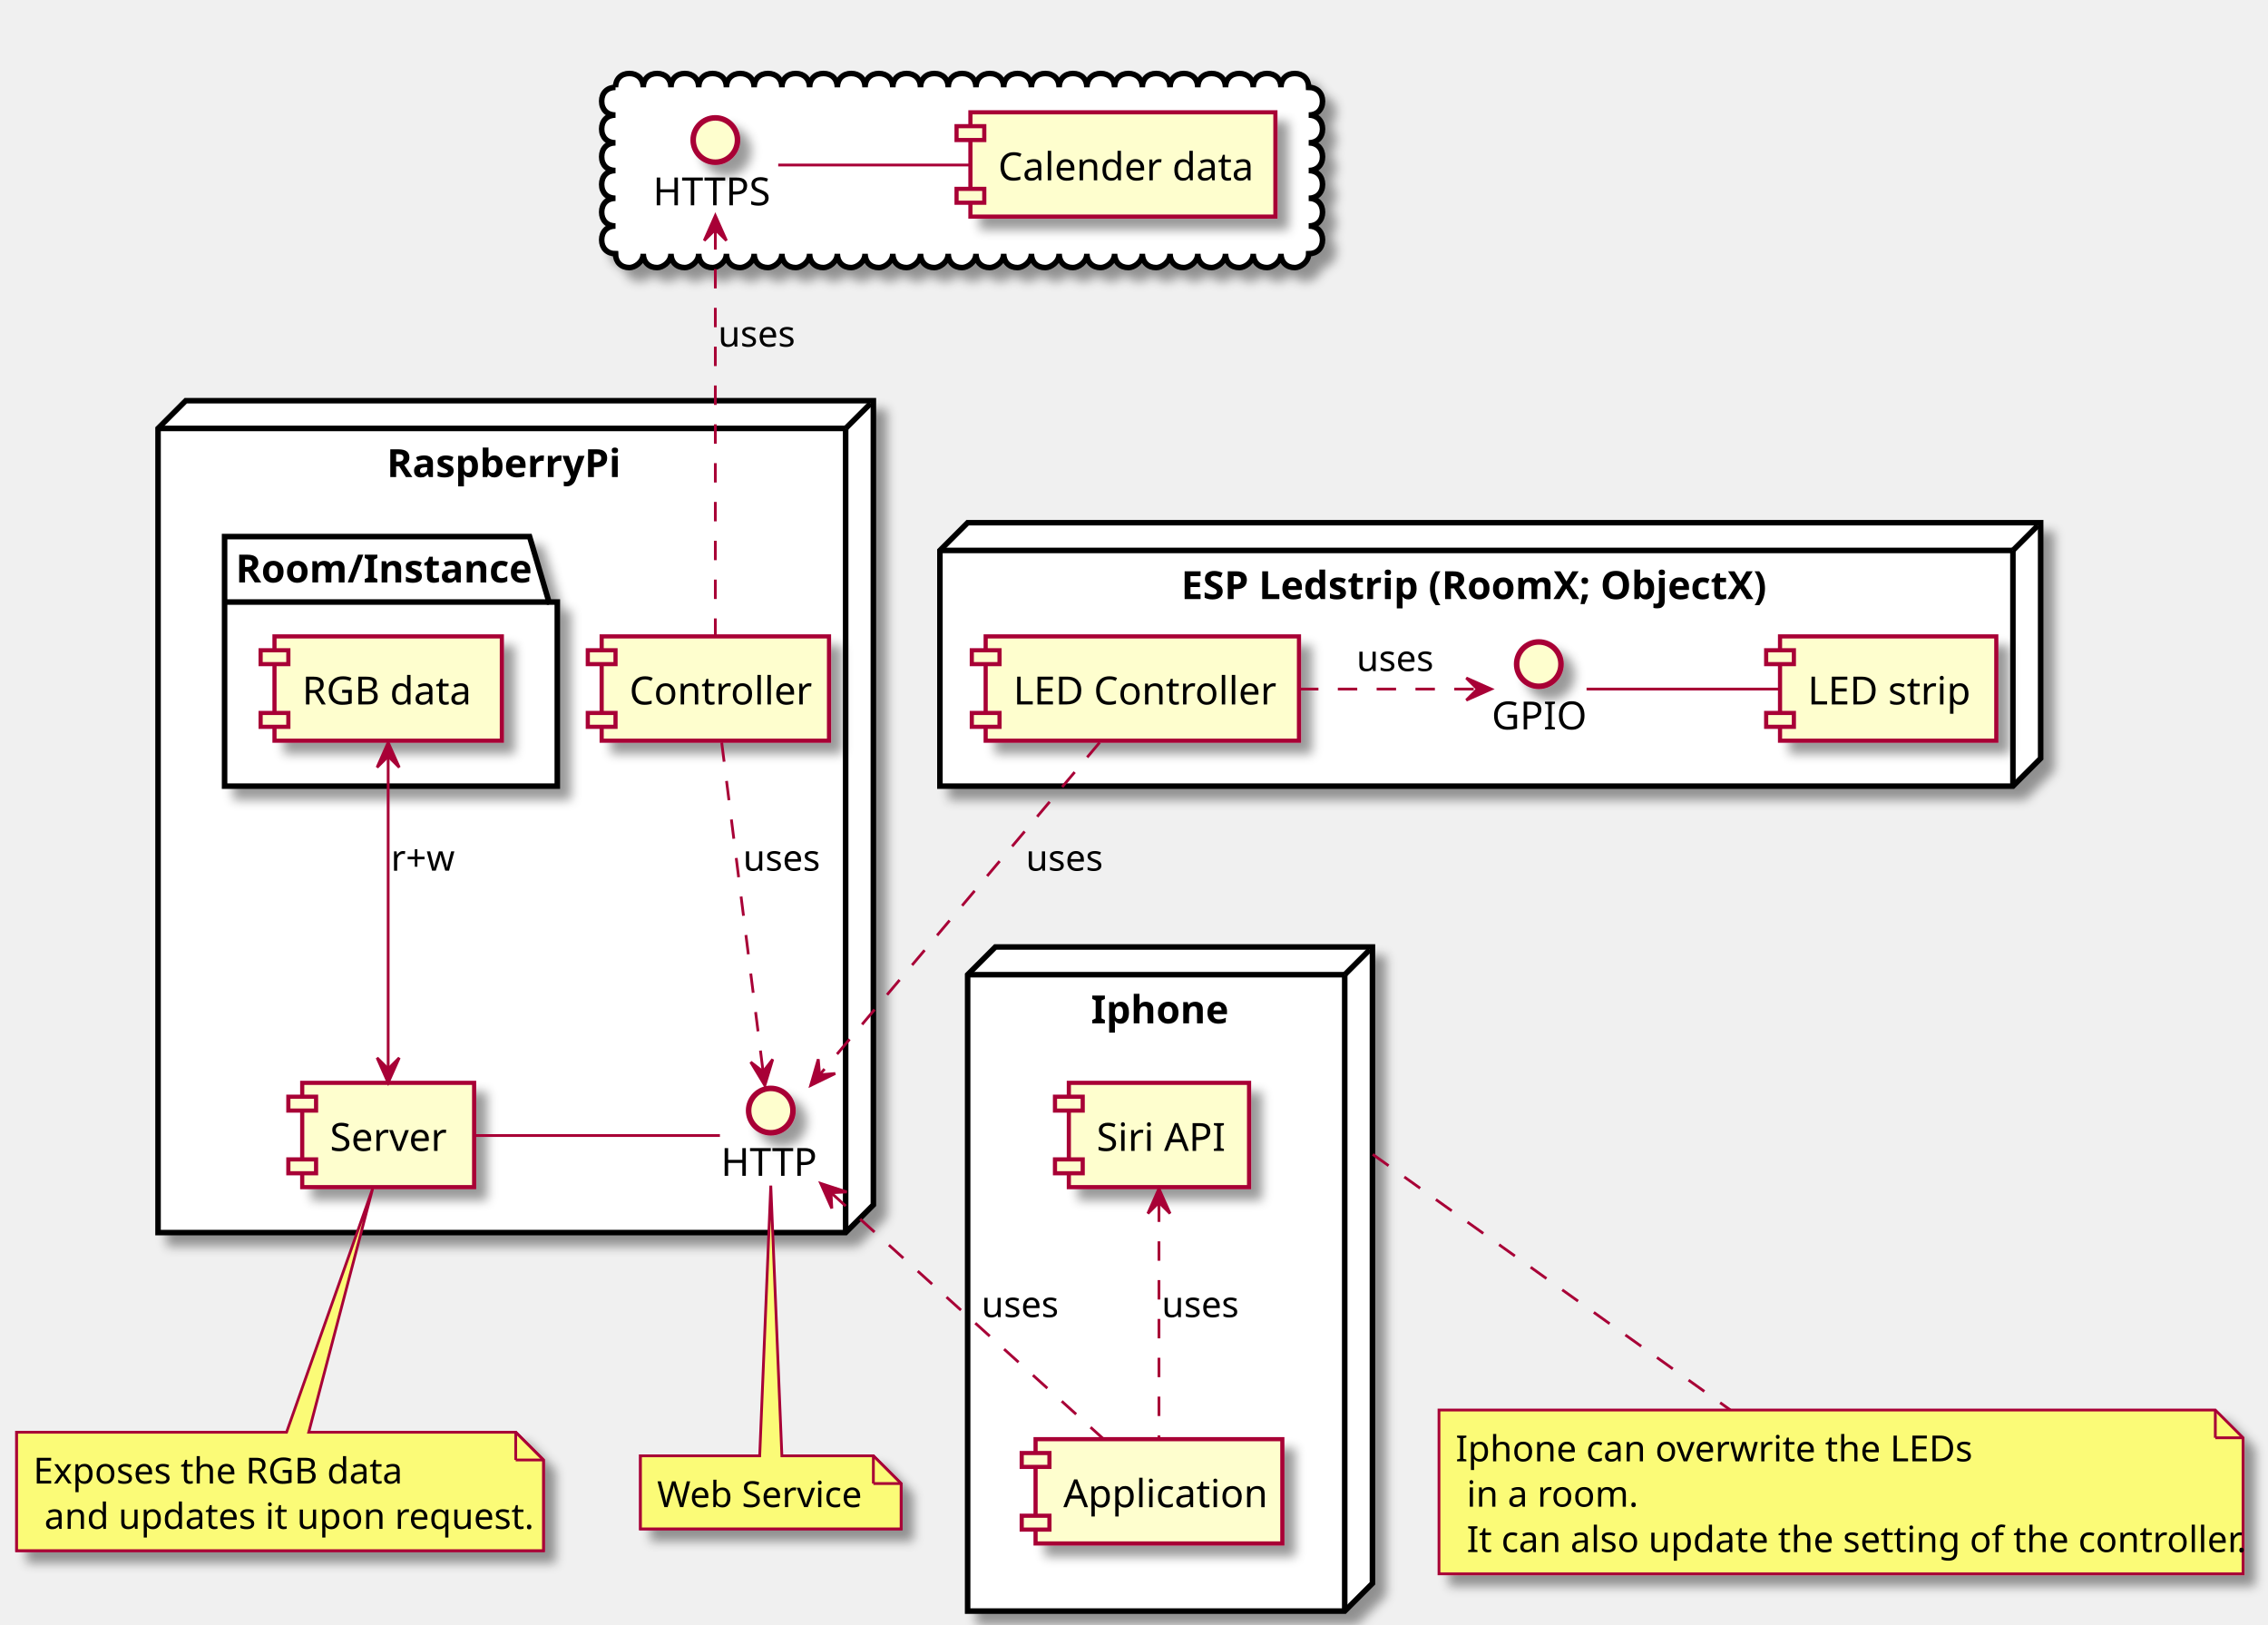
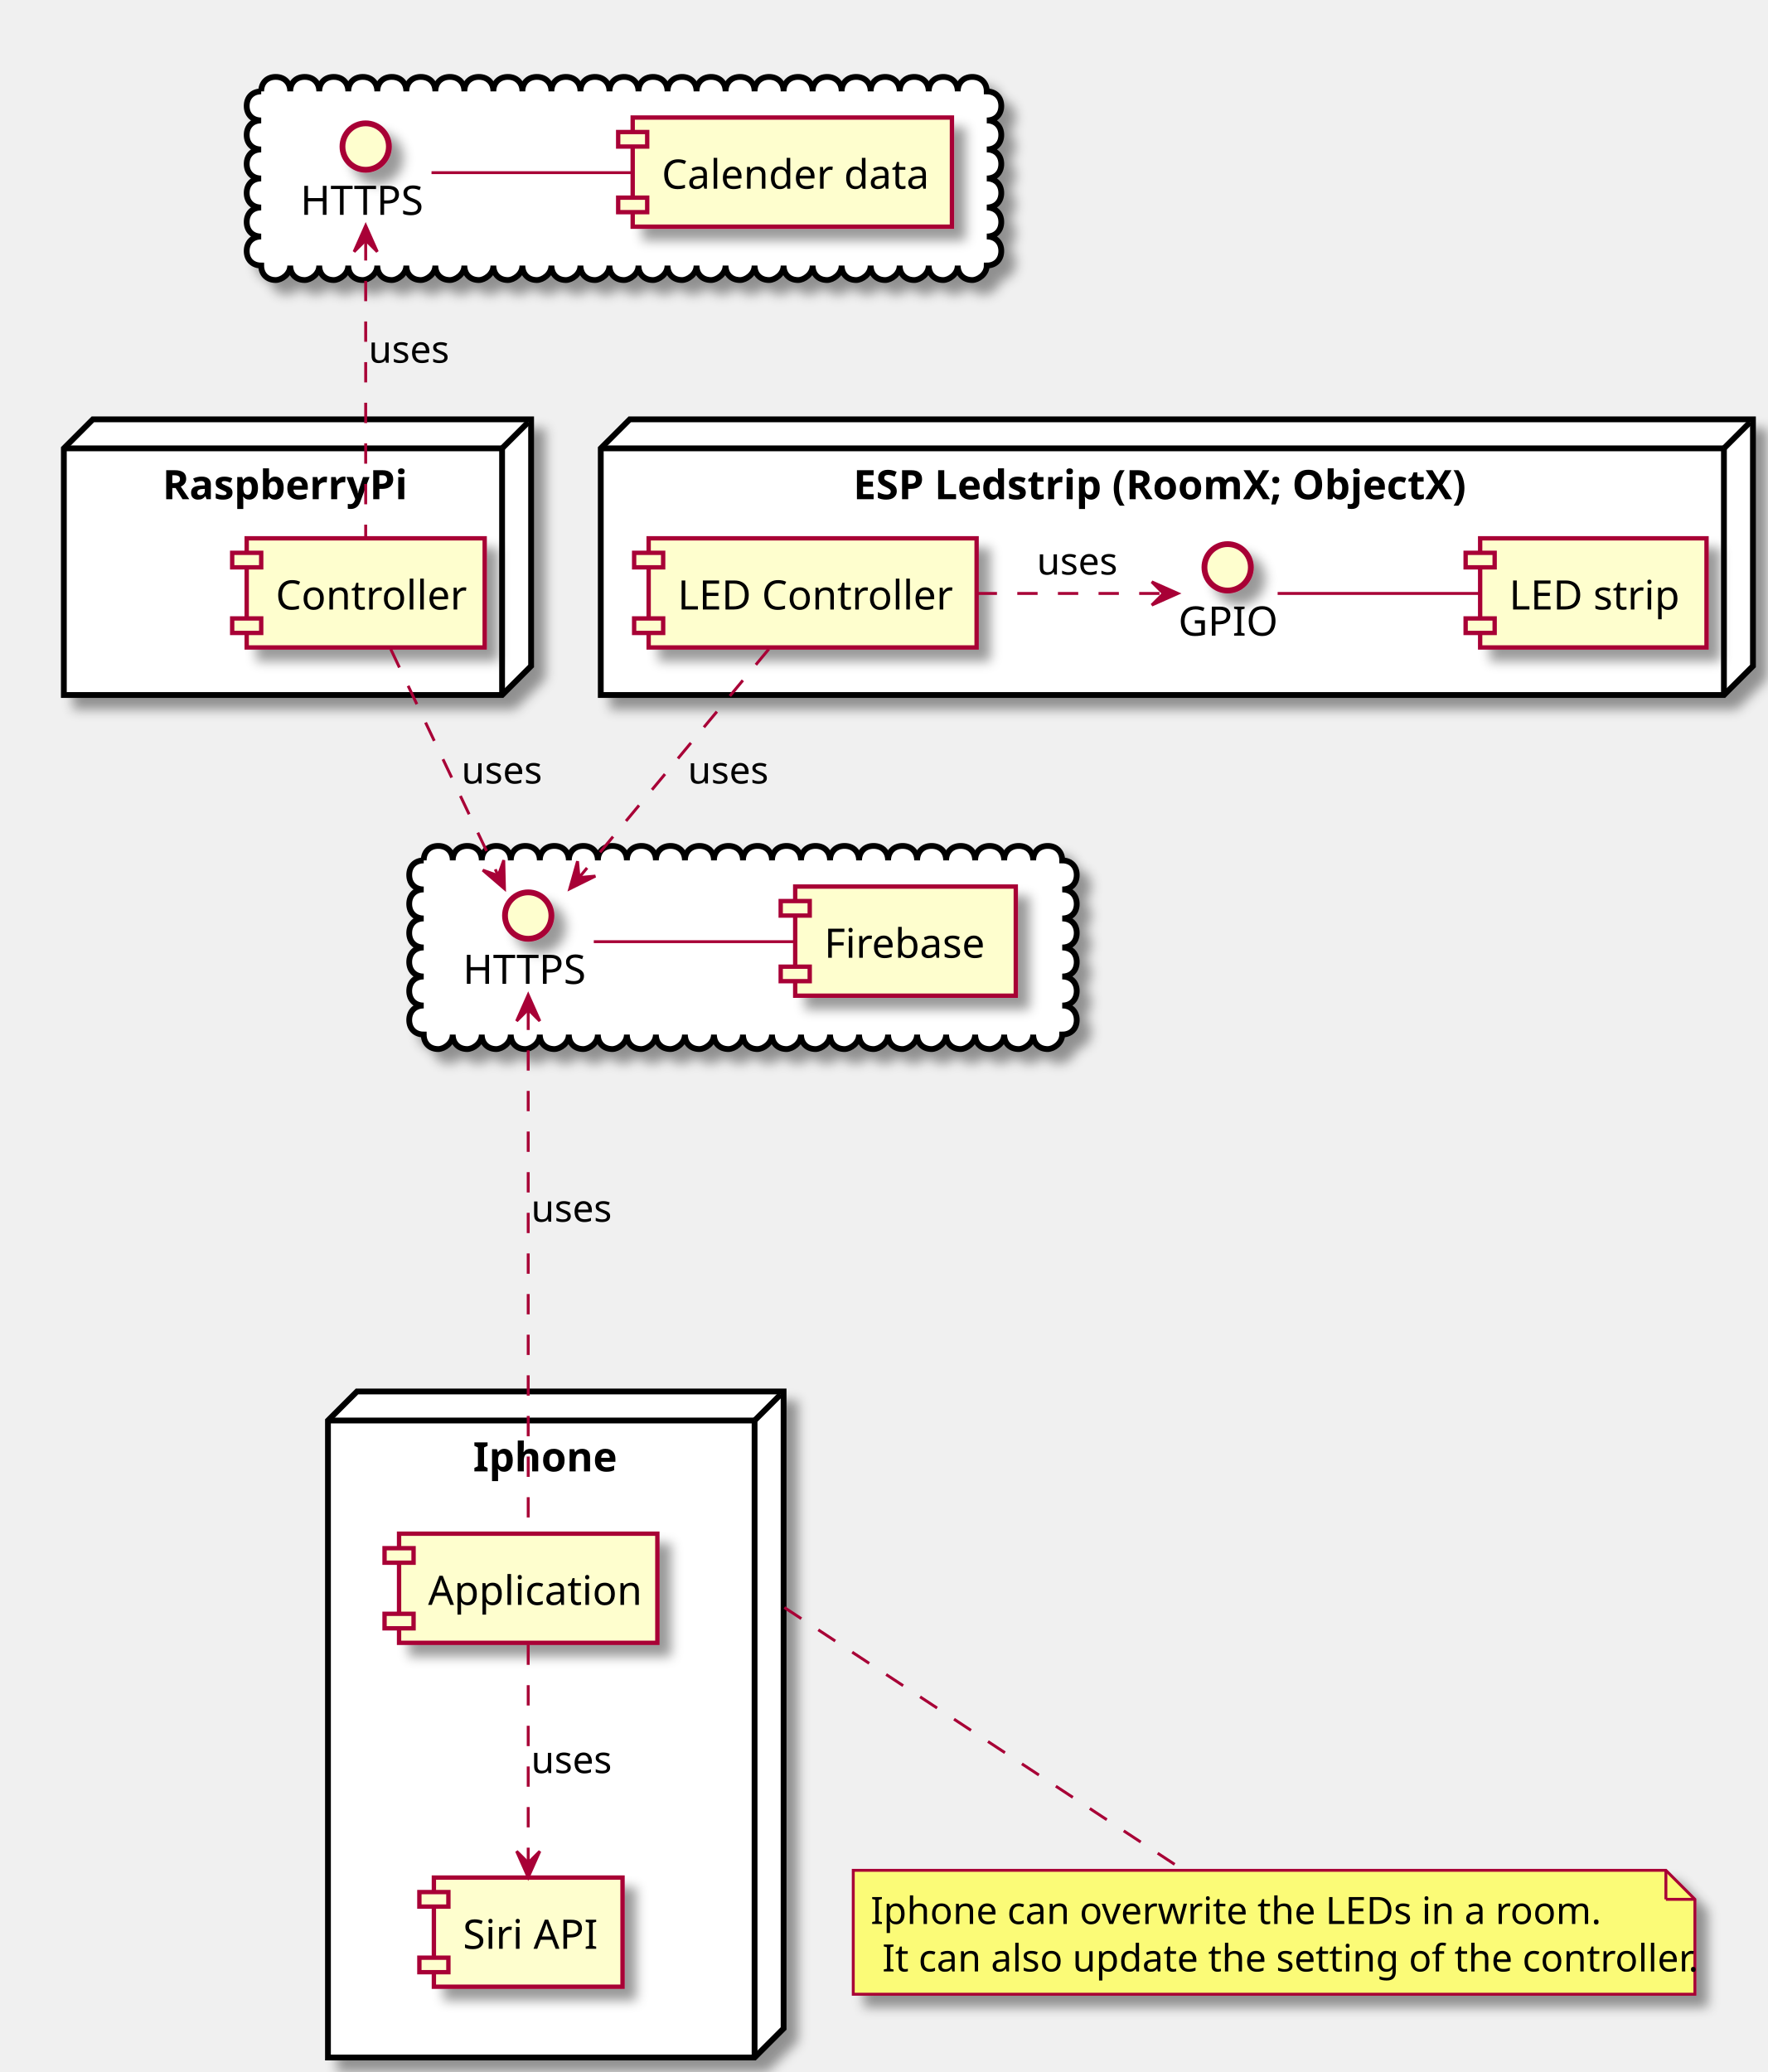
- <svg xmlns="http://www.w3.org/2000/svg" contentScriptType="application/ecmascript" contentStyleType="text/css" height="586px" preserveAspectRatio="none" style="width:818px;height:586px;" version="1.1" viewBox="0 0 818 586" width="818px" zoomAndPan="magnify">
+ <svg xmlns="http://www.w3.org/2000/svg" contentScriptType="application/ecmascript" contentStyleType="text/css" height="714px" preserveAspectRatio="none" style="width:609px;height:714px;" version="1.1" viewBox="0 0 609 714" width="609px" zoomAndPan="magnify">
  <defs>
-     <filter height="300%" id="fqnssq6" width="300%" x="-1" y="-1">
+     <filter height="300%" id="fsrb0gl" width="300%" x="-1" y="-1">
      <feGaussianBlur result="blurOut" stdDeviation="2.0" />
      <feColorMatrix in="blurOut" result="blurOut2" type="matrix" values="0 0 0 0 0 0 0 0 0 0 0 0 0 0 0 0 0 0 .4 0" />
      <feOffset dx="4.0" dy="4.0" in="blurOut2" result="blurOut3" />
      <feBlend in="SourceGraphic" in2="blurOut3" mode="normal" />
    </filter>
  </defs>
  <g>
-     <path d="M222,31.5 C222,28.5 224,26.5 227,26.5 C230,26.5 232,28.5 232,31.5 C232,28.5 234,26.5 237,26.5 C240,26.5 242,28.5 242,31.5 C242,28.5 244,26.5 247,26.5 C250,26.5 252,28.5 252,31.5 C252,28.5 254,26.5 257,26.5 C260,26.5 262,28.5 262,31.5 C262,28.5 264,26.5 267,26.5 C270,26.5 272,28.5 272,31.5 C272,28.5 274,26.5 277,26.5 C280,26.5 282,28.5 282,31.5 C282,28.5 284,26.5 287,26.5 C290,26.5 292,28.5 292,31.5 C292,28.5 294,26.5 297,26.5 C300,26.5 302,28.5 302,31.5 C302,28.5 304,26.5 307,26.5 C310,26.5 312,28.5 312,31.5 C312,28.5 314,26.5 317,26.5 C320,26.5 322,28.5 322,31.5 C322,28.5 324,26.5 327,26.5 C330,26.5 332,28.5 332,31.5 C332,28.5 334,26.5 337,26.5 C340,26.5 342,28.5 342,31.5 C342,28.5 344,26.5 347,26.5 C350,26.5 352,28.5 352,31.5 C352,28.5 354,26.5 357,26.5 C360,26.5 362,28.5 362,31.5 C362,28.5 364,26.5 367,26.5 C370,26.5 372,28.5 372,31.5 C372,28.5 374,26.5 377,26.5 C380,26.5 382,28.5 382,31.5 C382,28.5 384,26.5 387,26.5 C390,26.5 392,28.5 392,31.5 C392,28.5 394,26.5 397,26.5 C400,26.5 402,28.5 402,31.5 C402,28.5 404,26.5 407,26.5 C410,26.5 412,28.5 412,31.5 C412,28.5 414,26.5 417,26.5 C420,26.5 422,28.5 422,31.5 C422,28.5 424,26.5 427,26.5 C430,26.5 432,28.5 432,31.5 C432,28.5 434,26.5 437,26.5 C440,26.5 442,28.5 442,31.5 C442,28.5 444,26.5 447,26.5 C450,26.5 452,28.5 452,31.5 C452,28.5 454,26.5 457,26.5 C460,26.5 462,28.5 462,31.5 C462,28.5 464,26.5 467,26.5 C470,26.5 472,28.5 472,31.5 C475,31.5 477,33.5 477,36.5 C477,39.5 475,41.5 472,41.5 C475,41.5 477,43.5 477,46.5 C477,49.5 475,51.5 472,51.5 C475,51.5 477,53.5 477,56.5 C477,59.5 475,61.5 472,61.5 C475,61.5 477,63.5 477,66.5 C477,69.5 475,71.5 472,71.5 C475,71.5 477,73.5 477,76.5 C477,79.5 475,81.5 472,81.5 C475,81.5 477,83.5 477,86.5 C477,89.5 475,91.5 472,91.5 C472,94.5 469,96.5 467,96.5 C464,96.5 462,94.5 462,91.5 C462,94.5 459,96.5 457,96.5 C454,96.5 452,94.5 452,91.5 C452,94.5 449,96.5 447,96.5 C444,96.5 442,94.5 442,91.5 C442,94.5 439,96.5 437,96.5 C434,96.5 432,94.5 432,91.5 C432,94.5 429,96.5 427,96.5 C424,96.5 422,94.5 422,91.5 C422,94.5 419,96.5 417,96.5 C414,96.5 412,94.5 412,91.5 C412,94.5 409,96.5 407,96.5 C404,96.5 402,94.5 402,91.5 C402,94.5 399,96.5 397,96.5 C394,96.5 392,94.5 392,91.5 C392,94.5 389,96.5 387,96.5 C384,96.5 382,94.5 382,91.5 C382,94.5 379,96.5 377,96.5 C374,96.5 372,94.5 372,91.5 C372,94.5 369,96.5 367,96.5 C364,96.5 362,94.5 362,91.5 C362,94.5 359,96.5 357,96.5 C354,96.5 352,94.5 352,91.5 C352,94.5 349,96.5 347,96.5 C344,96.5 342,94.5 342,91.5 C342,94.5 339,96.5 337,96.5 C334,96.5 332,94.5 332,91.5 C332,94.5 329,96.5 327,96.5 C324,96.5 322,94.5 322,91.5 C322,94.5 319,96.5 317,96.5 C314,96.5 312,94.5 312,91.5 C312,94.5 309,96.5 307,96.5 C304,96.5 302,94.5 302,91.5 C302,94.5 299,96.5 297,96.5 C294,96.5 292,94.5 292,91.5 C292,94.5 289,96.5 287,96.5 C284,96.5 282,94.5 282,91.5 C282,94.5 279,96.5 277,96.5 C274,96.5 272,94.5 272,91.5 C272,94.5 269,96.5 267,96.5 C264,96.5 262,94.5 262,91.5 C262,94.5 259,96.5 257,96.5 C254,96.5 252,94.5 252,91.5 C252,94.5 249,96.5 247,96.5 C244,96.5 242,94.5 242,91.5 C242,94.5 239,96.5 237,96.5 C234,96.5 232,94.5 232,91.5 C232,94.5 229,96.5 227,96.5 C224,96.5 222,94.5 222,91.5 C219,91.5 217,89.5 217,86.5 C217,83.5 219,81.5 222,81.5 C219,81.5 217,79.5 217,76.5 C217,73.5 219,71.5 222,71.5 C219,71.5 217,69.5 217,66.5 C217,63.5 219,61.5 222,61.5 C219,61.5 217,59.5 217,56.5 C217,53.5 219,51.5 222,51.5 C219,51.5 217,49.5 217,46.5 C217,43.5 219,41.5 222,41.5 C219,41.5 217,39.5 217,36.5 C217,33.5 219,31.5 222,31.5 " fill="#FFFFFF" filter="url(#fqnssq6)" style="stroke: #000000; stroke-width: 2.0;" />
-     <polygon fill="#FFFFFF" filter="url(#fqnssq6)" points="57,154.5,67,144.5,315,144.5,315,434.5,305,444.5,57,444.5,57,154.5" style="stroke: #000000; stroke-width: 2.0;" />
-     <line style="stroke: #000000; stroke-width: 2.0;" x1="305" x2="314" y1="154.5" y2="145.5" />
-     <line style="stroke: #000000; stroke-width: 2.0;" x1="57" x2="305" y1="154.5" y2="154.5" />
-     <line style="stroke: #000000; stroke-width: 2.0;" x1="305" x2="305" y1="154.5" y2="444.5" />
-     <text fill="#000000" font-family="sans-serif" font-size="14" font-weight="bold" lengthAdjust="spacingAndGlyphs" textLength="85" x="139.5" y="172.033">RaspberryPi</text>
-     <polygon fill="#FFFFFF" filter="url(#fqnssq6)" points="81,193.5,191,193.5,198,217.109,201,217.109,201,283.5,81,283.5,81,193.5" style="stroke: #000000; stroke-width: 2.0;" />
-     <line style="stroke: #000000; stroke-width: 2.0;" x1="81" x2="198" y1="217.109" y2="217.109" />
-     <text fill="#000000" font-family="sans-serif" font-size="14" font-weight="bold" lengthAdjust="spacingAndGlyphs" textLength="104" x="85" y="210.033">Room/Instance</text>
-     <polygon fill="#FFFFFF" filter="url(#fqnssq6)" points="339,198.5,349,188.5,736,188.5,736,273.5,726,283.5,339,283.5,339,198.5" style="stroke: #000000; stroke-width: 2.0;" />
-     <line style="stroke: #000000; stroke-width: 2.0;" x1="726" x2="735" y1="198.5" y2="189.5" />
-     <line style="stroke: #000000; stroke-width: 2.0;" x1="339" x2="726" y1="198.5" y2="198.5" />
-     <line style="stroke: #000000; stroke-width: 2.0;" x1="726" x2="726" y1="198.5" y2="283.5" />
-     <text fill="#000000" font-family="sans-serif" font-size="14" font-weight="bold" lengthAdjust="spacingAndGlyphs" textLength="215" x="426" y="216.033">ESP Ledstrip (RoomX; ObjectX)</text>
-     <polygon fill="#FFFFFF" filter="url(#fqnssq6)" points="349,351.5,359,341.5,495,341.5,495,571,485,581,349,581,349,351.5" style="stroke: #000000; stroke-width: 2.0;" />
-     <line style="stroke: #000000; stroke-width: 2.0;" x1="485" x2="494" y1="351.5" y2="342.5" />
-     <line style="stroke: #000000; stroke-width: 2.0;" x1="349" x2="485" y1="351.5" y2="351.5" />
-     <line style="stroke: #000000; stroke-width: 2.0;" x1="485" x2="485" y1="351.5" y2="581" />
-     <text fill="#000000" font-family="sans-serif" font-size="14" font-weight="bold" lengthAdjust="spacingAndGlyphs" textLength="49" x="393.5" y="369.033">Iphone</text>
-     <rect fill="#FEFECE" filter="url(#fqnssq6)" height="37.609" style="stroke: #A80036; stroke-width: 1.5;" width="110" x="350" y="40.5" />
-     <rect fill="#FEFECE" height="5" style="stroke: #A80036; stroke-width: 1.5;" width="10" x="345" y="45.5" />
-     <rect fill="#FEFECE" height="5" style="stroke: #A80036; stroke-width: 1.5;" width="10" x="345" y="68.109" />
-     <text fill="#000000" font-family="sans-serif" font-size="14" lengthAdjust="spacingAndGlyphs" textLength="90" x="360" y="65.033">Calender data</text>
-     <ellipse cx="258" cy="50.5" fill="#FEFECE" filter="url(#fqnssq6)" rx="8" ry="8" style="stroke: #A80036; stroke-width: 2.0;" />
-     <text fill="#000000" font-family="sans-serif" font-size="14" lengthAdjust="spacingAndGlyphs" textLength="45" x="235.5" y="74.033">HTTPS</text>
-     <rect fill="#FEFECE" filter="url(#fqnssq6)" height="37.609" style="stroke: #A80036; stroke-width: 1.5;" width="62" x="109" y="390.5" />
-     <rect fill="#FEFECE" height="5" style="stroke: #A80036; stroke-width: 1.5;" width="10" x="104" y="395.5" />
-     <rect fill="#FEFECE" height="5" style="stroke: #A80036; stroke-width: 1.5;" width="10" x="104" y="418.109" />
-     <text fill="#000000" font-family="sans-serif" font-size="14" lengthAdjust="spacingAndGlyphs" textLength="42" x="119" y="415.033">Server</text>
-     <ellipse cx="278" cy="400.5" fill="#FEFECE" filter="url(#fqnssq6)" rx="8" ry="8" style="stroke: #A80036; stroke-width: 2.0;" />
-     <text fill="#000000" font-family="sans-serif" font-size="14" lengthAdjust="spacingAndGlyphs" textLength="36" x="260" y="424.033">HTTP</text>
-     <rect fill="#FEFECE" filter="url(#fqnssq6)" height="37.609" style="stroke: #A80036; stroke-width: 1.5;" width="82" x="217" y="229.5" />
-     <rect fill="#FEFECE" height="5" style="stroke: #A80036; stroke-width: 1.5;" width="10" x="212" y="234.5" />
-     <rect fill="#FEFECE" height="5" style="stroke: #A80036; stroke-width: 1.5;" width="10" x="212" y="257.109" />
-     <text fill="#000000" font-family="sans-serif" font-size="14" lengthAdjust="spacingAndGlyphs" textLength="62" x="227" y="254.033">Controller</text>
-     <rect fill="#FEFECE" filter="url(#fqnssq6)" height="37.609" style="stroke: #A80036; stroke-width: 1.5;" width="82" x="99" y="229.5" />
-     <rect fill="#FEFECE" height="5" style="stroke: #A80036; stroke-width: 1.5;" width="10" x="94" y="234.5" />
-     <rect fill="#FEFECE" height="5" style="stroke: #A80036; stroke-width: 1.5;" width="10" x="94" y="257.109" />
-     <text fill="#000000" font-family="sans-serif" font-size="14" lengthAdjust="spacingAndGlyphs" textLength="62" x="109" y="254.033">RGB data</text>
-     <rect fill="#FEFECE" filter="url(#fqnssq6)" height="37.609" style="stroke: #A80036; stroke-width: 1.5;" width="113" x="355.5" y="229.5" />
-     <rect fill="#FEFECE" height="5" style="stroke: #A80036; stroke-width: 1.5;" width="10" x="350.5" y="234.5" />
-     <rect fill="#FEFECE" height="5" style="stroke: #A80036; stroke-width: 1.5;" width="10" x="350.5" y="257.109" />
-     <text fill="#000000" font-family="sans-serif" font-size="14" lengthAdjust="spacingAndGlyphs" textLength="93" x="365.5" y="254.033">LED Controller</text>
-     <ellipse cx="555" cy="239.5" fill="#FEFECE" filter="url(#fqnssq6)" rx="8" ry="8" style="stroke: #A80036; stroke-width: 2.0;" />
-     <text fill="#000000" font-family="sans-serif" font-size="14" lengthAdjust="spacingAndGlyphs" textLength="34" x="538" y="263.033">GPIO</text>
-     <rect fill="#FEFECE" filter="url(#fqnssq6)" height="37.609" style="stroke: #A80036; stroke-width: 1.5;" width="78" x="642" y="229.5" />
-     <rect fill="#FEFECE" height="5" style="stroke: #A80036; stroke-width: 1.5;" width="10" x="637" y="234.5" />
-     <rect fill="#FEFECE" height="5" style="stroke: #A80036; stroke-width: 1.5;" width="10" x="637" y="257.109" />
-     <text fill="#000000" font-family="sans-serif" font-size="14" lengthAdjust="spacingAndGlyphs" textLength="58" x="652" y="254.033">LED strip</text>
-     <rect fill="#FEFECE" filter="url(#fqnssq6)" height="37.609" style="stroke: #A80036; stroke-width: 1.5;" width="89" x="373.5" y="519" />
-     <rect fill="#FEFECE" height="5" style="stroke: #A80036; stroke-width: 1.5;" width="10" x="368.5" y="524" />
-     <rect fill="#FEFECE" height="5" style="stroke: #A80036; stroke-width: 1.5;" width="10" x="368.5" y="546.609" />
-     <text fill="#000000" font-family="sans-serif" font-size="14" lengthAdjust="spacingAndGlyphs" textLength="69" x="383.5" y="543.533">Application</text>
-     <rect fill="#FEFECE" filter="url(#fqnssq6)" height="37.609" style="stroke: #A80036; stroke-width: 1.5;" width="65" x="385.5" y="390.5" />
-     <rect fill="#FEFECE" height="5" style="stroke: #A80036; stroke-width: 1.5;" width="10" x="380.5" y="395.5" />
-     <rect fill="#FEFECE" height="5" style="stroke: #A80036; stroke-width: 1.5;" width="10" x="380.5" y="418.109" />
-     <text fill="#000000" font-family="sans-serif" font-size="14" lengthAdjust="spacingAndGlyphs" textLength="45" x="395.5" y="415.033">Siri API</text>
-     <polygon fill="#FBFB77" filter="url(#fqnssq6)" points="6,516.5,6,559.203,196,559.203,196,526.5,186,516.5,6,516.5" style="stroke: #A80036; stroke-width: 1.0;" />
-     <polygon fill="#FBFB77" points="6,516.5,6,559.203,196,559.203,196,526.5,186,516.5,111.354,516.5,134.412,428.624,103.354,516.5,6,516.5" style="stroke: #A80036; stroke-width: 1.0;" />
-     <line style="stroke: #A80036; stroke-width: 1.0;" x1="186" x2="186" y1="516.5" y2="526.5" />
-     <line style="stroke: #A80036; stroke-width: 1.0;" x1="196" x2="186" y1="526.5" y2="526.5" />
-     <text fill="#000000" font-family="sans-serif" font-size="13" lengthAdjust="spacingAndGlyphs" textLength="134" x="12" y="534.995">Exposes the RGB data</text>
-     <text fill="#000000" font-family="sans-serif" font-size="13" lengthAdjust="spacingAndGlyphs" textLength="165" x="16" y="551.347">and updates it upon request.</text>
-     <polygon fill="#FBFB77" filter="url(#fqnssq6)" points="231,525,231,551.352,325,551.352,325,535,315,525,231,525" style="stroke: #A80036; stroke-width: 1.0;" />
-     <polygon fill="#FBFB77" points="231,525,231,551.352,325,551.352,325,535,315,525,282,525,278,427.56,274,525,231,525" style="stroke: #A80036; stroke-width: 1.0;" />
-     <line style="stroke: #A80036; stroke-width: 1.0;" x1="315" x2="315" y1="525" y2="535" />
-     <line style="stroke: #A80036; stroke-width: 1.0;" x1="325" x2="315" y1="535" y2="535" />
-     <text fill="#000000" font-family="sans-serif" font-size="13" lengthAdjust="spacingAndGlyphs" textLength="73" x="237" y="543.495">Web Service</text>
-     <polygon fill="#FBFB77" filter="url(#fqnssq6)" points="519,508.5,519,567.555,809,567.555,809,518.5,799,508.5,519,508.5" style="stroke: #A80036; stroke-width: 1.0;" />
-     <line style="stroke: #A80036; stroke-width: 1.0;" x1="799" x2="799" y1="508.5" y2="518.5" />
-     <line style="stroke: #A80036; stroke-width: 1.0;" x1="809" x2="799" y1="518.5" y2="518.5" />
-     <text fill="#000000" font-family="sans-serif" font-size="13" lengthAdjust="spacingAndGlyphs" textLength="175" x="525" y="526.995">Iphone can overwrite the LEDs</text>
-     <text fill="#000000" font-family="sans-serif" font-size="13" lengthAdjust="spacingAndGlyphs" textLength="58" x="529" y="543.347">in a room.</text>
-     <text fill="#000000" font-family="sans-serif" font-size="13" lengthAdjust="spacingAndGlyphs" textLength="265" x="529" y="559.698">It can also update the setting of the controller.</text>
-     <path d="M280.682,59.5 C303.668,59.5 326.654,59.5 349.639,59.5 " fill="none" style="stroke: #A80036; stroke-width: 1.0;" />
-     <path d="M140,273.038 C140,303.172 140,355.071 140,385.126 " fill="none" style="stroke: #A80036; stroke-width: 1.0;" />
-     <polygon fill="#A80036" points="140,390.473,144,381.473,140,385.473,136,381.473,140,390.473" style="stroke: #A80036; stroke-width: 1.0;" />
-     <polygon fill="#A80036" points="140,267.739,136,276.739,140,272.739,144,276.739,140,267.739" style="stroke: #A80036; stroke-width: 1.0;" />
-     <text fill="#000000" font-family="sans-serif" font-size="13" lengthAdjust="spacingAndGlyphs" textLength="21" x="141" y="313.995">r+w</text>
-     <path d="M171.266,409.5 C200.729,409.5 230.192,409.5 259.655,409.5 " fill="none" style="stroke: #A80036; stroke-width: 1.0;" />
-     <path d="M258,83.016 C258,120.546 258,195.148 258,229.464 " fill="none" style="stroke: #A80036; stroke-width: 1.0; stroke-dasharray: 7.0,7.0;" />
-     <polygon fill="#A80036" points="258,77.757,254,86.757,258,82.757,262,86.757,258,77.757" style="stroke: #A80036; stroke-width: 1.0;" />
-     <text fill="#000000" font-family="sans-serif" font-size="13" lengthAdjust="spacingAndGlyphs" textLength="28" x="259" y="124.995">uses</text>
-     <path d="M260.294,267.739 C263.98,297.041 271.209,354.515 275.196,386.206 " fill="none" style="stroke: #A80036; stroke-width: 1.0; stroke-dasharray: 7.0,7.0;" />
-     <polygon fill="#A80036" points="275.854,391.437,278.699,382.008,275.23,386.476,270.762,383.007,275.854,391.437" style="stroke: #A80036; stroke-width: 1.0;" />
-     <text fill="#000000" font-family="sans-serif" font-size="13" lengthAdjust="spacingAndGlyphs" textLength="28" x="268" y="313.995">uses</text>
-     <path d="M396.628,267.739 C371.628,297.404 322.292,355.944 295.805,387.373 " fill="none" style="stroke: #A80036; stroke-width: 1.0; stroke-dasharray: 7.0,7.0;" />
-     <polygon fill="#A80036" points="292.38,391.437,301.239,387.134,295.603,387.614,295.123,381.978,292.38,391.437" style="stroke: #A80036; stroke-width: 1.0;" />
-     <text fill="#000000" font-family="sans-serif" font-size="13" lengthAdjust="spacingAndGlyphs" textLength="28" x="370" y="313.995">uses</text>
-     <path d="M468.517,248.5 C491.016,248.5 515.586,248.5 532.768,248.5 " fill="none" style="stroke: #A80036; stroke-width: 1.0; stroke-dasharray: 7.0,7.0;" />
-     <polygon fill="#A80036" points="537.853,248.5,528.853,244.5,532.853,248.5,528.853,252.5,537.853,248.5" style="stroke: #A80036; stroke-width: 1.0;" />
-     <text fill="#000000" font-family="sans-serif" font-size="13" lengthAdjust="spacingAndGlyphs" textLength="28" x="489.25" y="241.995">uses</text>
-     <path d="M572.227,248.5 C595.454,248.5 618.682,248.5 641.91,248.5 " fill="none" style="stroke: #A80036; stroke-width: 1.0;" />
-     <path d="M299.834,430.229 C326.642,454.451 371.746,495.206 397.789,518.738 " fill="none" style="stroke: #A80036; stroke-width: 1.0; stroke-dasharray: 7.0,7.0;" />
-     <polygon fill="#A80036" points="296.016,426.779,300.013,435.78,299.726,430.131,305.376,429.844,296.016,426.779" style="stroke: #A80036; stroke-width: 1.0;" />
-     <text fill="#000000" font-family="sans-serif" font-size="13" lengthAdjust="spacingAndGlyphs" textLength="28" x="354" y="474.995">uses</text>
-     <path d="M418,433.645 C418,458.197 418,496.474 418,518.909 " fill="none" style="stroke: #A80036; stroke-width: 1.0; stroke-dasharray: 7.0,7.0;" />
-     <polygon fill="#A80036" points="418,428.624,414,437.624,418,433.624,422,437.624,418,428.624" style="stroke: #A80036; stroke-width: 1.0;" />
-     <text fill="#000000" font-family="sans-serif" font-size="13" lengthAdjust="spacingAndGlyphs" textLength="28" x="419" y="474.995">uses</text>
-     <path d="M495.112,416.298 C495.217,416.373 495.324,416.449 495.431,416.526 C495.86,416.832 496.303,417.149 496.76,417.476 C498.59,418.784 500.646,420.253 502.902,421.865 C511.926,428.314 524.143,437.046 537.84,446.834 C565.233,466.412 598.544,490.219 624.057,508.453 " fill="none" style="stroke: #A80036; stroke-width: 1.0; stroke-dasharray: 7.0,7.0;" />
+     <path d="M90,31.5 C90,28.5 92,26.5 95,26.5 C98,26.5 100,28.5 100,31.5 C100,28.5 102,26.5 105,26.5 C108,26.5 110,28.5 110,31.5 C110,28.5 112,26.5 115,26.5 C118,26.5 120,28.5 120,31.5 C120,28.5 122,26.5 125,26.5 C128,26.5 130,28.5 130,31.5 C130,28.5 132,26.5 135,26.5 C138,26.5 140,28.5 140,31.5 C140,28.5 142,26.5 145,26.5 C148,26.5 150,28.5 150,31.5 C150,28.5 152,26.5 155,26.5 C158,26.5 160,28.5 160,31.5 C160,28.5 162,26.5 165,26.5 C168,26.5 170,28.5 170,31.5 C170,28.5 172,26.5 175,26.5 C178,26.5 180,28.5 180,31.5 C180,28.5 182,26.5 185,26.5 C188,26.5 190,28.5 190,31.5 C190,28.5 192,26.5 195,26.5 C198,26.5 200,28.5 200,31.5 C200,28.5 202,26.5 205,26.5 C208,26.5 210,28.5 210,31.5 C210,28.5 212,26.5 215,26.5 C218,26.5 220,28.5 220,31.5 C220,28.5 222,26.5 225,26.5 C228,26.5 230,28.5 230,31.5 C230,28.5 232,26.5 235,26.5 C238,26.5 240,28.5 240,31.5 C240,28.5 242,26.5 245,26.5 C248,26.5 250,28.5 250,31.5 C250,28.5 252,26.5 255,26.5 C258,26.5 260,28.5 260,31.5 C260,28.5 262,26.5 265,26.5 C268,26.5 270,28.5 270,31.5 C270,28.5 272,26.5 275,26.5 C278,26.5 280,28.5 280,31.5 C280,28.5 282,26.5 285,26.5 C288,26.5 290,28.5 290,31.5 C290,28.5 292,26.5 295,26.5 C298,26.5 300,28.5 300,31.5 C300,28.5 302,26.5 305,26.5 C308,26.5 310,28.5 310,31.5 C310,28.5 312,26.5 315,26.5 C318,26.5 320,28.5 320,31.5 C320,28.5 322,26.5 325,26.5 C328,26.5 330,28.5 330,31.5 C330,28.5 332,26.5 335,26.5 C338,26.5 340,28.5 340,31.5 C343,31.5 345,33.5 345,36.5 C345,39.5 343,41.5 340,41.5 C343,41.5 345,43.5 345,46.5 C345,49.5 343,51.5 340,51.5 C343,51.5 345,53.5 345,56.5 C345,59.5 343,61.5 340,61.5 C343,61.5 345,63.5 345,66.5 C345,69.5 343,71.5 340,71.5 C343,71.5 345,73.5 345,76.5 C345,79.5 343,81.5 340,81.5 C343,81.5 345,83.5 345,86.5 C345,89.5 343,91.5 340,91.5 C340,94.5 337,96.5 335,96.5 C332,96.5 330,94.5 330,91.5 C330,94.5 327,96.5 325,96.5 C322,96.5 320,94.5 320,91.5 C320,94.5 317,96.5 315,96.5 C312,96.5 310,94.5 310,91.5 C310,94.5 307,96.5 305,96.5 C302,96.5 300,94.5 300,91.5 C300,94.5 297,96.5 295,96.5 C292,96.5 290,94.5 290,91.5 C290,94.5 287,96.5 285,96.5 C282,96.5 280,94.5 280,91.5 C280,94.5 277,96.5 275,96.5 C272,96.5 270,94.5 270,91.5 C270,94.5 267,96.5 265,96.5 C262,96.5 260,94.5 260,91.5 C260,94.5 257,96.5 255,96.5 C252,96.5 250,94.5 250,91.5 C250,94.5 247,96.5 245,96.5 C242,96.5 240,94.5 240,91.5 C240,94.5 237,96.5 235,96.5 C232,96.5 230,94.5 230,91.5 C230,94.5 227,96.5 225,96.5 C222,96.5 220,94.5 220,91.5 C220,94.5 217,96.5 215,96.5 C212,96.5 210,94.5 210,91.5 C210,94.5 207,96.5 205,96.5 C202,96.5 200,94.5 200,91.5 C200,94.5 197,96.5 195,96.5 C192,96.5 190,94.5 190,91.5 C190,94.5 187,96.5 185,96.5 C182,96.5 180,94.5 180,91.5 C180,94.5 177,96.5 175,96.5 C172,96.5 170,94.5 170,91.5 C170,94.5 167,96.5 165,96.5 C162,96.5 160,94.5 160,91.5 C160,94.5 157,96.5 155,96.5 C152,96.5 150,94.5 150,91.5 C150,94.5 147,96.5 145,96.5 C142,96.5 140,94.5 140,91.5 C140,94.5 137,96.5 135,96.5 C132,96.5 130,94.5 130,91.5 C130,94.5 127,96.5 125,96.5 C122,96.5 120,94.5 120,91.5 C120,94.5 117,96.5 115,96.5 C112,96.5 110,94.5 110,91.5 C110,94.5 107,96.5 105,96.5 C102,96.5 100,94.5 100,91.5 C100,94.5 97,96.5 95,96.5 C92,96.5 90,94.5 90,91.5 C87,91.5 85,89.5 85,86.5 C85,83.5 87,81.5 90,81.5 C87,81.5 85,79.5 85,76.5 C85,73.5 87,71.5 90,71.5 C87,71.5 85,69.5 85,66.5 C85,63.5 87,61.5 90,61.5 C87,61.5 85,59.5 85,56.5 C85,53.5 87,51.5 90,51.5 C87,51.5 85,49.5 85,46.5 C85,43.5 87,41.5 90,41.5 C87,41.5 85,39.5 85,36.5 C85,33.5 87,31.5 90,31.5 " fill="#FFFFFF" filter="url(#fsrb0gl)" style="stroke: #000000; stroke-width: 2.0;" />
+     <path d="M146,296.5 C146,293.5 148,291.5 151,291.5 C154,291.5 156,293.5 156,296.5 C156,293.5 158,291.5 161,291.5 C164,291.5 166,293.5 166,296.5 C166,293.5 168,291.5 171,291.5 C174,291.5 176,293.5 176,296.5 C176,293.5 178,291.5 181,291.5 C184,291.5 186,293.5 186,296.5 C186,293.5 188,291.5 191,291.5 C194,291.5 196,293.5 196,296.5 C196,293.5 198,291.5 201,291.5 C204,291.5 206,293.5 206,296.5 C206,293.5 208,291.5 211,291.5 C214,291.5 216,293.5 216,296.5 C216,293.5 218,291.5 221,291.5 C224,291.5 226,293.5 226,296.5 C226,293.5 228,291.5 231,291.5 C234,291.5 236,293.5 236,296.5 C236,293.5 238,291.5 241,291.5 C244,291.5 246,293.5 246,296.5 C246,293.5 248,291.5 251,291.5 C254,291.5 256,293.5 256,296.5 C256,293.5 258,291.5 261,291.5 C264,291.5 266,293.5 266,296.5 C266,293.5 268,291.5 271,291.5 C274,291.5 276,293.5 276,296.5 C276,293.5 278,291.5 281,291.5 C284,291.5 286,293.5 286,296.5 C286,293.5 288,291.5 291,291.5 C294,291.5 296,293.5 296,296.5 C296,293.5 298,291.5 301,291.5 C304,291.5 306,293.5 306,296.5 C306,293.5 308,291.5 311,291.5 C314,291.5 316,293.5 316,296.5 C316,293.5 318,291.5 321,291.5 C324,291.5 326,293.5 326,296.5 C326,293.5 328,291.5 331,291.5 C334,291.5 336,293.5 336,296.5 C336,293.5 338,291.5 341,291.5 C344,291.5 346,293.5 346,296.5 C346,293.5 348,291.5 351,291.5 C354,291.5 356,293.5 356,296.5 C356,293.5 358,291.5 361,291.5 C364,291.5 366,293.5 366,296.5 C369,296.5 371,298.5 371,301.5 C371,304.5 369,306.5 366,306.5 C369,306.5 371,308.5 371,311.5 C371,314.5 369,316.5 366,316.5 C369,316.5 371,318.5 371,321.5 C371,324.5 369,326.5 366,326.5 C369,326.5 371,328.5 371,331.5 C371,334.5 369,336.5 366,336.5 C369,336.5 371,338.5 371,341.5 C371,344.5 369,346.5 366,346.5 C369,346.5 371,348.5 371,351.5 C371,354.5 369,356.5 366,356.5 C366,359.5 363,361.5 361,361.5 C358,361.5 356,359.5 356,356.5 C356,359.5 353,361.5 351,361.5 C348,361.5 346,359.5 346,356.5 C346,359.5 343,361.5 341,361.5 C338,361.5 336,359.5 336,356.5 C336,359.5 333,361.5 331,361.5 C328,361.5 326,359.5 326,356.5 C326,359.5 323,361.5 321,361.5 C318,361.5 316,359.5 316,356.5 C316,359.5 313,361.5 311,361.5 C308,361.5 306,359.5 306,356.5 C306,359.5 303,361.5 301,361.5 C298,361.5 296,359.5 296,356.5 C296,359.5 293,361.5 291,361.5 C288,361.5 286,359.5 286,356.5 C286,359.5 283,361.5 281,361.5 C278,361.5 276,359.5 276,356.5 C276,359.5 273,361.5 271,361.5 C268,361.5 266,359.5 266,356.5 C266,359.5 263,361.5 261,361.5 C258,361.5 256,359.5 256,356.5 C256,359.5 253,361.5 251,361.5 C248,361.5 246,359.5 246,356.5 C246,359.5 243,361.5 241,361.5 C238,361.5 236,359.5 236,356.5 C236,359.5 233,361.5 231,361.5 C228,361.5 226,359.5 226,356.5 C226,359.5 223,361.5 221,361.5 C218,361.5 216,359.5 216,356.5 C216,359.5 213,361.5 211,361.5 C208,361.5 206,359.5 206,356.5 C206,359.5 203,361.5 201,361.5 C198,361.5 196,359.5 196,356.5 C196,359.5 193,361.5 191,361.5 C188,361.5 186,359.5 186,356.5 C186,359.5 183,361.5 181,361.5 C178,361.5 176,359.5 176,356.5 C176,359.5 173,361.5 171,361.5 C168,361.5 166,359.5 166,356.5 C166,359.5 163,361.5 161,361.5 C158,361.5 156,359.5 156,356.5 C156,359.5 153,361.5 151,361.5 C148,361.5 146,359.5 146,356.5 C143,356.5 141,354.5 141,351.5 C141,348.5 143,346.5 146,346.5 C143,346.5 141,344.5 141,341.5 C141,338.5 143,336.5 146,336.5 C143,336.5 141,334.5 141,331.5 C141,328.5 143,326.5 146,326.5 C143,326.5 141,324.5 141,321.5 C141,318.5 143,316.5 146,316.5 C143,316.5 141,314.5 141,311.5 C141,308.5 143,306.5 146,306.5 C143,306.5 141,304.5 141,301.5 C141,298.5 143,296.5 146,296.5 " fill="#FFFFFF" filter="url(#fsrb0gl)" style="stroke: #000000; stroke-width: 2.0;" />
+     <polygon fill="#FFFFFF" filter="url(#fsrb0gl)" points="22,154.5,32,144.5,183,144.5,183,229.5,173,239.5,22,239.5,22,154.5" style="stroke: #000000; stroke-width: 2.0;" />
+     <line style="stroke: #000000; stroke-width: 2.0;" x1="173" x2="182" y1="154.5" y2="145.5" />
+     <line style="stroke: #000000; stroke-width: 2.0;" x1="22" x2="173" y1="154.5" y2="154.5" />
+     <line style="stroke: #000000; stroke-width: 2.0;" x1="173" x2="173" y1="154.5" y2="239.5" />
+     <text fill="#000000" font-family="sans-serif" font-size="14" font-weight="bold" lengthAdjust="spacingAndGlyphs" textLength="85" x="56" y="172.033">RaspberryPi</text>
+     <polygon fill="#FFFFFF" filter="url(#fsrb0gl)" points="207,154.5,217,144.5,604,144.5,604,229.5,594,239.5,207,239.5,207,154.5" style="stroke: #000000; stroke-width: 2.0;" />
+     <line style="stroke: #000000; stroke-width: 2.0;" x1="594" x2="603" y1="154.5" y2="145.5" />
+     <line style="stroke: #000000; stroke-width: 2.0;" x1="207" x2="594" y1="154.5" y2="154.5" />
+     <line style="stroke: #000000; stroke-width: 2.0;" x1="594" x2="594" y1="154.5" y2="239.5" />
+     <text fill="#000000" font-family="sans-serif" font-size="14" font-weight="bold" lengthAdjust="spacingAndGlyphs" textLength="215" x="294" y="172.033">ESP Ledstrip (RoomX; ObjectX)</text>
+     <polygon fill="#FFFFFF" filter="url(#fsrb0gl)" points="113,489.5,123,479.5,270,479.5,270,699,260,709,113,709,113,489.5" style="stroke: #000000; stroke-width: 2.0;" />
+     <line style="stroke: #000000; stroke-width: 2.0;" x1="260" x2="269" y1="489.5" y2="480.5" />
+     <line style="stroke: #000000; stroke-width: 2.0;" x1="113" x2="260" y1="489.5" y2="489.5" />
+     <line style="stroke: #000000; stroke-width: 2.0;" x1="260" x2="260" y1="489.5" y2="709" />
+     <text fill="#000000" font-family="sans-serif" font-size="14" font-weight="bold" lengthAdjust="spacingAndGlyphs" textLength="49" x="163" y="507.033">Iphone</text>
+     <rect fill="#FEFECE" filter="url(#fsrb0gl)" height="37.609" style="stroke: #A80036; stroke-width: 1.5;" width="110" x="218" y="40.5" />
+     <rect fill="#FEFECE" height="5" style="stroke: #A80036; stroke-width: 1.5;" width="10" x="213" y="45.5" />
+     <rect fill="#FEFECE" height="5" style="stroke: #A80036; stroke-width: 1.5;" width="10" x="213" y="68.109" />
+     <text fill="#000000" font-family="sans-serif" font-size="14" lengthAdjust="spacingAndGlyphs" textLength="90" x="228" y="65.033">Calender data</text>
+     <ellipse cx="126" cy="50.5" fill="#FEFECE" filter="url(#fsrb0gl)" rx="8" ry="8" style="stroke: #A80036; stroke-width: 2.0;" />
+     <text fill="#000000" font-family="sans-serif" font-size="14" lengthAdjust="spacingAndGlyphs" textLength="45" x="103.5" y="74.033">HTTPS</text>
+     <rect fill="#FEFECE" filter="url(#fsrb0gl)" height="37.609" style="stroke: #A80036; stroke-width: 1.5;" width="76" x="274" y="305.5" />
+     <rect fill="#FEFECE" height="5" style="stroke: #A80036; stroke-width: 1.5;" width="10" x="269" y="310.5" />
+     <rect fill="#FEFECE" height="5" style="stroke: #A80036; stroke-width: 1.5;" width="10" x="269" y="333.109" />
+     <text fill="#000000" font-family="sans-serif" font-size="14" lengthAdjust="spacingAndGlyphs" textLength="56" x="284" y="330.033">Firebase</text>
+     <ellipse cx="182" cy="315.5" fill="#FEFECE" filter="url(#fsrb0gl)" rx="8" ry="8" style="stroke: #A80036; stroke-width: 2.0;" />
+     <text fill="#000000" font-family="sans-serif" font-size="14" lengthAdjust="spacingAndGlyphs" textLength="45" x="159.5" y="339.033">HTTPS</text>
+     <rect fill="#FEFECE" filter="url(#fsrb0gl)" height="37.609" style="stroke: #A80036; stroke-width: 1.5;" width="82" x="85" y="185.5" />
+     <rect fill="#FEFECE" height="5" style="stroke: #A80036; stroke-width: 1.5;" width="10" x="80" y="190.5" />
+     <rect fill="#FEFECE" height="5" style="stroke: #A80036; stroke-width: 1.5;" width="10" x="80" y="213.109" />
+     <text fill="#000000" font-family="sans-serif" font-size="14" lengthAdjust="spacingAndGlyphs" textLength="62" x="95" y="210.033">Controller</text>
+     <rect fill="#FEFECE" filter="url(#fsrb0gl)" height="37.609" style="stroke: #A80036; stroke-width: 1.5;" width="113" x="223.5" y="185.5" />
+     <rect fill="#FEFECE" height="5" style="stroke: #A80036; stroke-width: 1.5;" width="10" x="218.5" y="190.5" />
+     <rect fill="#FEFECE" height="5" style="stroke: #A80036; stroke-width: 1.5;" width="10" x="218.5" y="213.109" />
+     <text fill="#000000" font-family="sans-serif" font-size="14" lengthAdjust="spacingAndGlyphs" textLength="93" x="233.5" y="210.033">LED Controller</text>
+     <ellipse cx="423" cy="195.5" fill="#FEFECE" filter="url(#fsrb0gl)" rx="8" ry="8" style="stroke: #A80036; stroke-width: 2.0;" />
+     <text fill="#000000" font-family="sans-serif" font-size="14" lengthAdjust="spacingAndGlyphs" textLength="34" x="406" y="219.033">GPIO</text>
+     <rect fill="#FEFECE" filter="url(#fsrb0gl)" height="37.609" style="stroke: #A80036; stroke-width: 1.5;" width="78" x="510" y="185.5" />
+     <rect fill="#FEFECE" height="5" style="stroke: #A80036; stroke-width: 1.5;" width="10" x="505" y="190.5" />
+     <rect fill="#FEFECE" height="5" style="stroke: #A80036; stroke-width: 1.5;" width="10" x="505" y="213.109" />
+     <text fill="#000000" font-family="sans-serif" font-size="14" lengthAdjust="spacingAndGlyphs" textLength="58" x="520" y="210.033">LED strip</text>
+     <rect fill="#FEFECE" filter="url(#fsrb0gl)" height="37.609" style="stroke: #A80036; stroke-width: 1.5;" width="89" x="137.5" y="528.5" />
+     <rect fill="#FEFECE" height="5" style="stroke: #A80036; stroke-width: 1.5;" width="10" x="132.5" y="533.5" />
+     <rect fill="#FEFECE" height="5" style="stroke: #A80036; stroke-width: 1.5;" width="10" x="132.5" y="556.109" />
+     <text fill="#000000" font-family="sans-serif" font-size="14" lengthAdjust="spacingAndGlyphs" textLength="69" x="147.5" y="553.033">Application</text>
+     <rect fill="#FEFECE" filter="url(#fsrb0gl)" height="37.609" style="stroke: #A80036; stroke-width: 1.5;" width="65" x="149.5" y="647" />
+     <rect fill="#FEFECE" height="5" style="stroke: #A80036; stroke-width: 1.5;" width="10" x="144.5" y="652" />
+     <rect fill="#FEFECE" height="5" style="stroke: #A80036; stroke-width: 1.5;" width="10" x="144.5" y="674.609" />
+     <text fill="#000000" font-family="sans-serif" font-size="14" lengthAdjust="spacingAndGlyphs" textLength="45" x="159.5" y="671.533">Siri API</text>
+     <polygon fill="#FBFB77" filter="url(#fsrb0gl)" points="294,644.5,294,687.203,584,687.203,584,654.5,574,644.5,294,644.5" style="stroke: #A80036; stroke-width: 1.0;" />
+     <line style="stroke: #A80036; stroke-width: 1.0;" x1="574" x2="574" y1="644.5" y2="654.5" />
+     <line style="stroke: #A80036; stroke-width: 1.0;" x1="584" x2="574" y1="654.5" y2="654.5" />
+     <text fill="#000000" font-family="sans-serif" font-size="13" lengthAdjust="spacingAndGlyphs" textLength="237" x="300" y="662.995">Iphone can overwrite the LEDs in a room.</text>
+     <text fill="#000000" font-family="sans-serif" font-size="13" lengthAdjust="spacingAndGlyphs" textLength="265" x="304" y="679.347">It can also update the setting of the controller.</text>
+     <path d="M148.682,59.5 C171.668,59.5 194.654,59.5 217.639,59.5 " fill="none" style="stroke: #A80036; stroke-width: 1.0;" />
+     <path d="M204.598,324.5 C227.672,324.5 250.747,324.5 273.822,324.5 " fill="none" style="stroke: #A80036; stroke-width: 1.0;" />
+     <path d="M126,82.78 C126,111.013 126,159.141 126,185.288 " fill="none" style="stroke: #A80036; stroke-width: 1.0; stroke-dasharray: 7.0,7.0;" />
+     <polygon fill="#A80036" points="126,77.749,122,86.749,126,82.749,130,86.749,126,77.749" style="stroke: #A80036; stroke-width: 1.0;" />
+     <text fill="#000000" font-family="sans-serif" font-size="13" lengthAdjust="spacingAndGlyphs" textLength="28" x="127" y="124.995">uses</text>
+     <path d="M134.627,223.679 C144.595,244.683 160.988,279.224 171.638,301.665 " fill="none" style="stroke: #A80036; stroke-width: 1.0; stroke-dasharray: 7.0,7.0;" />
+     <polygon fill="#A80036" points="173.819,306.261,173.573,296.415,171.675,301.744,166.346,299.846,173.819,306.261" style="stroke: #A80036; stroke-width: 1.0;" />
+     <text fill="#000000" font-family="sans-serif" font-size="13" lengthAdjust="spacingAndGlyphs" textLength="28" x="159" y="269.995">uses</text>
+     <path d="M264.902,223.679 C247.313,244.858 218.291,279.803 199.668,302.226 " fill="none" style="stroke: #A80036; stroke-width: 1.0; stroke-dasharray: 7.0,7.0;" />
+     <polygon fill="#A80036" points="196.317,306.261,205.144,301.894,199.512,302.415,198.99,296.782,196.317,306.261" style="stroke: #A80036; stroke-width: 1.0;" />
+     <text fill="#000000" font-family="sans-serif" font-size="13" lengthAdjust="spacingAndGlyphs" textLength="28" x="237" y="269.995">uses</text>
+     <path d="M336.517,204.5 C359.016,204.5 383.586,204.5 400.768,204.5 " fill="none" style="stroke: #A80036; stroke-width: 1.0; stroke-dasharray: 7.0,7.0;" />
+     <polygon fill="#A80036" points="405.853,204.5,396.853,200.5,400.853,204.5,396.853,208.5,405.853,204.5" style="stroke: #A80036; stroke-width: 1.0;" />
+     <text fill="#000000" font-family="sans-serif" font-size="13" lengthAdjust="spacingAndGlyphs" textLength="28" x="357.25" y="197.995">uses</text>
+     <path d="M440.227,204.5 C463.454,204.5 486.682,204.5 509.91,204.5 " fill="none" style="stroke: #A80036; stroke-width: 1.0;" />
+     <path d="M182,347.922 C182,391.774 182,488.111 182,528.315 " fill="none" style="stroke: #A80036; stroke-width: 1.0; stroke-dasharray: 7.0,7.0;" />
+     <polygon fill="#A80036" points="182,342.841,178,351.841,182,347.841,186,351.841,182,342.841" style="stroke: #A80036; stroke-width: 1.0;" />
+     <text fill="#000000" font-family="sans-serif" font-size="13" lengthAdjust="spacingAndGlyphs" textLength="28" x="183" y="420.995">uses</text>
+     <path d="M182,566.703 C182,586.965 182,619.757 182,641.834 " fill="none" style="stroke: #A80036; stroke-width: 1.0; stroke-dasharray: 7.0,7.0;" />
+     <polygon fill="#A80036" points="182,646.925,186,637.925,182,641.925,178,637.925,182,646.925" style="stroke: #A80036; stroke-width: 1.0;" />
+     <text fill="#000000" font-family="sans-serif" font-size="13" lengthAdjust="spacingAndGlyphs" textLength="28" x="183" y="610.995">uses</text>
+     <path d="M270.253,553.932 C270.366,554.006 270.48,554.081 270.594,554.156 C270.823,554.307 271.056,554.461 271.294,554.617 C271.768,554.929 272.258,555.252 272.764,555.585 C274.788,556.917 277.061,558.413 279.551,560.052 C289.51,566.607 302.94,575.447 317.803,585.229 C347.526,604.793 382.976,628.126 407.833,644.486 " fill="none" style="stroke: #A80036; stroke-width: 1.0; stroke-dasharray: 7.0,7.0;" />
  </g>
</svg>
